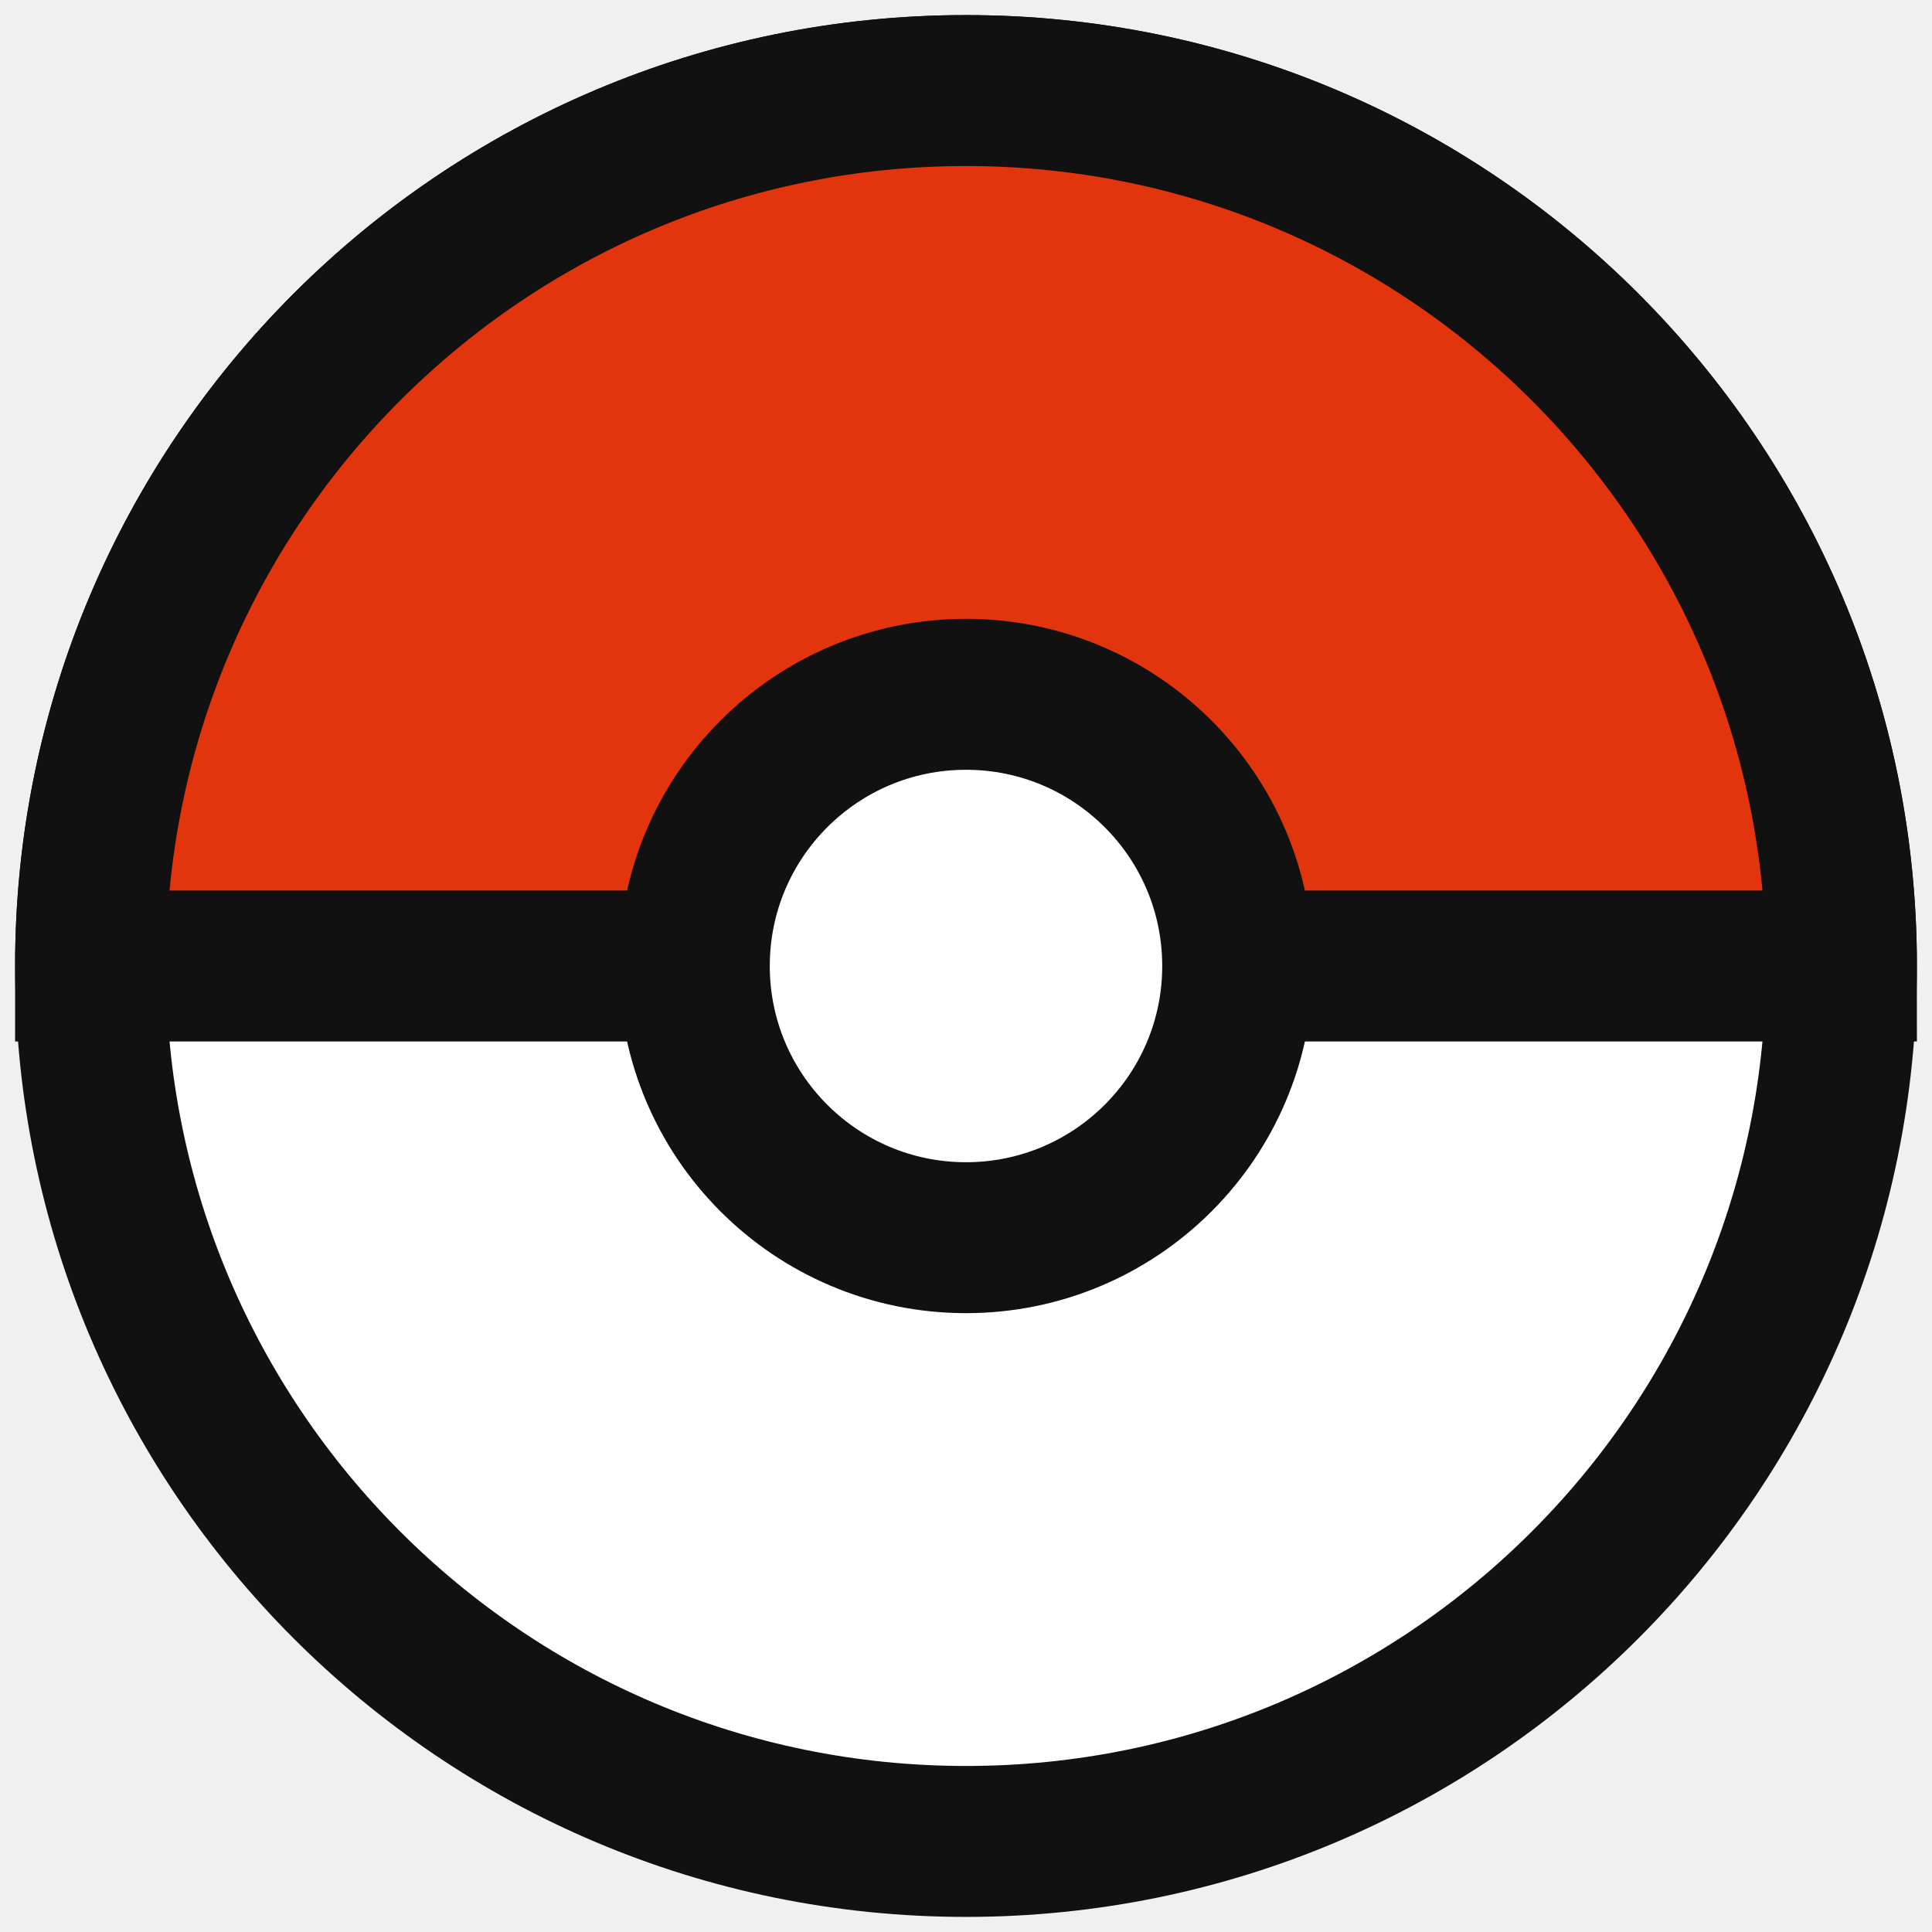
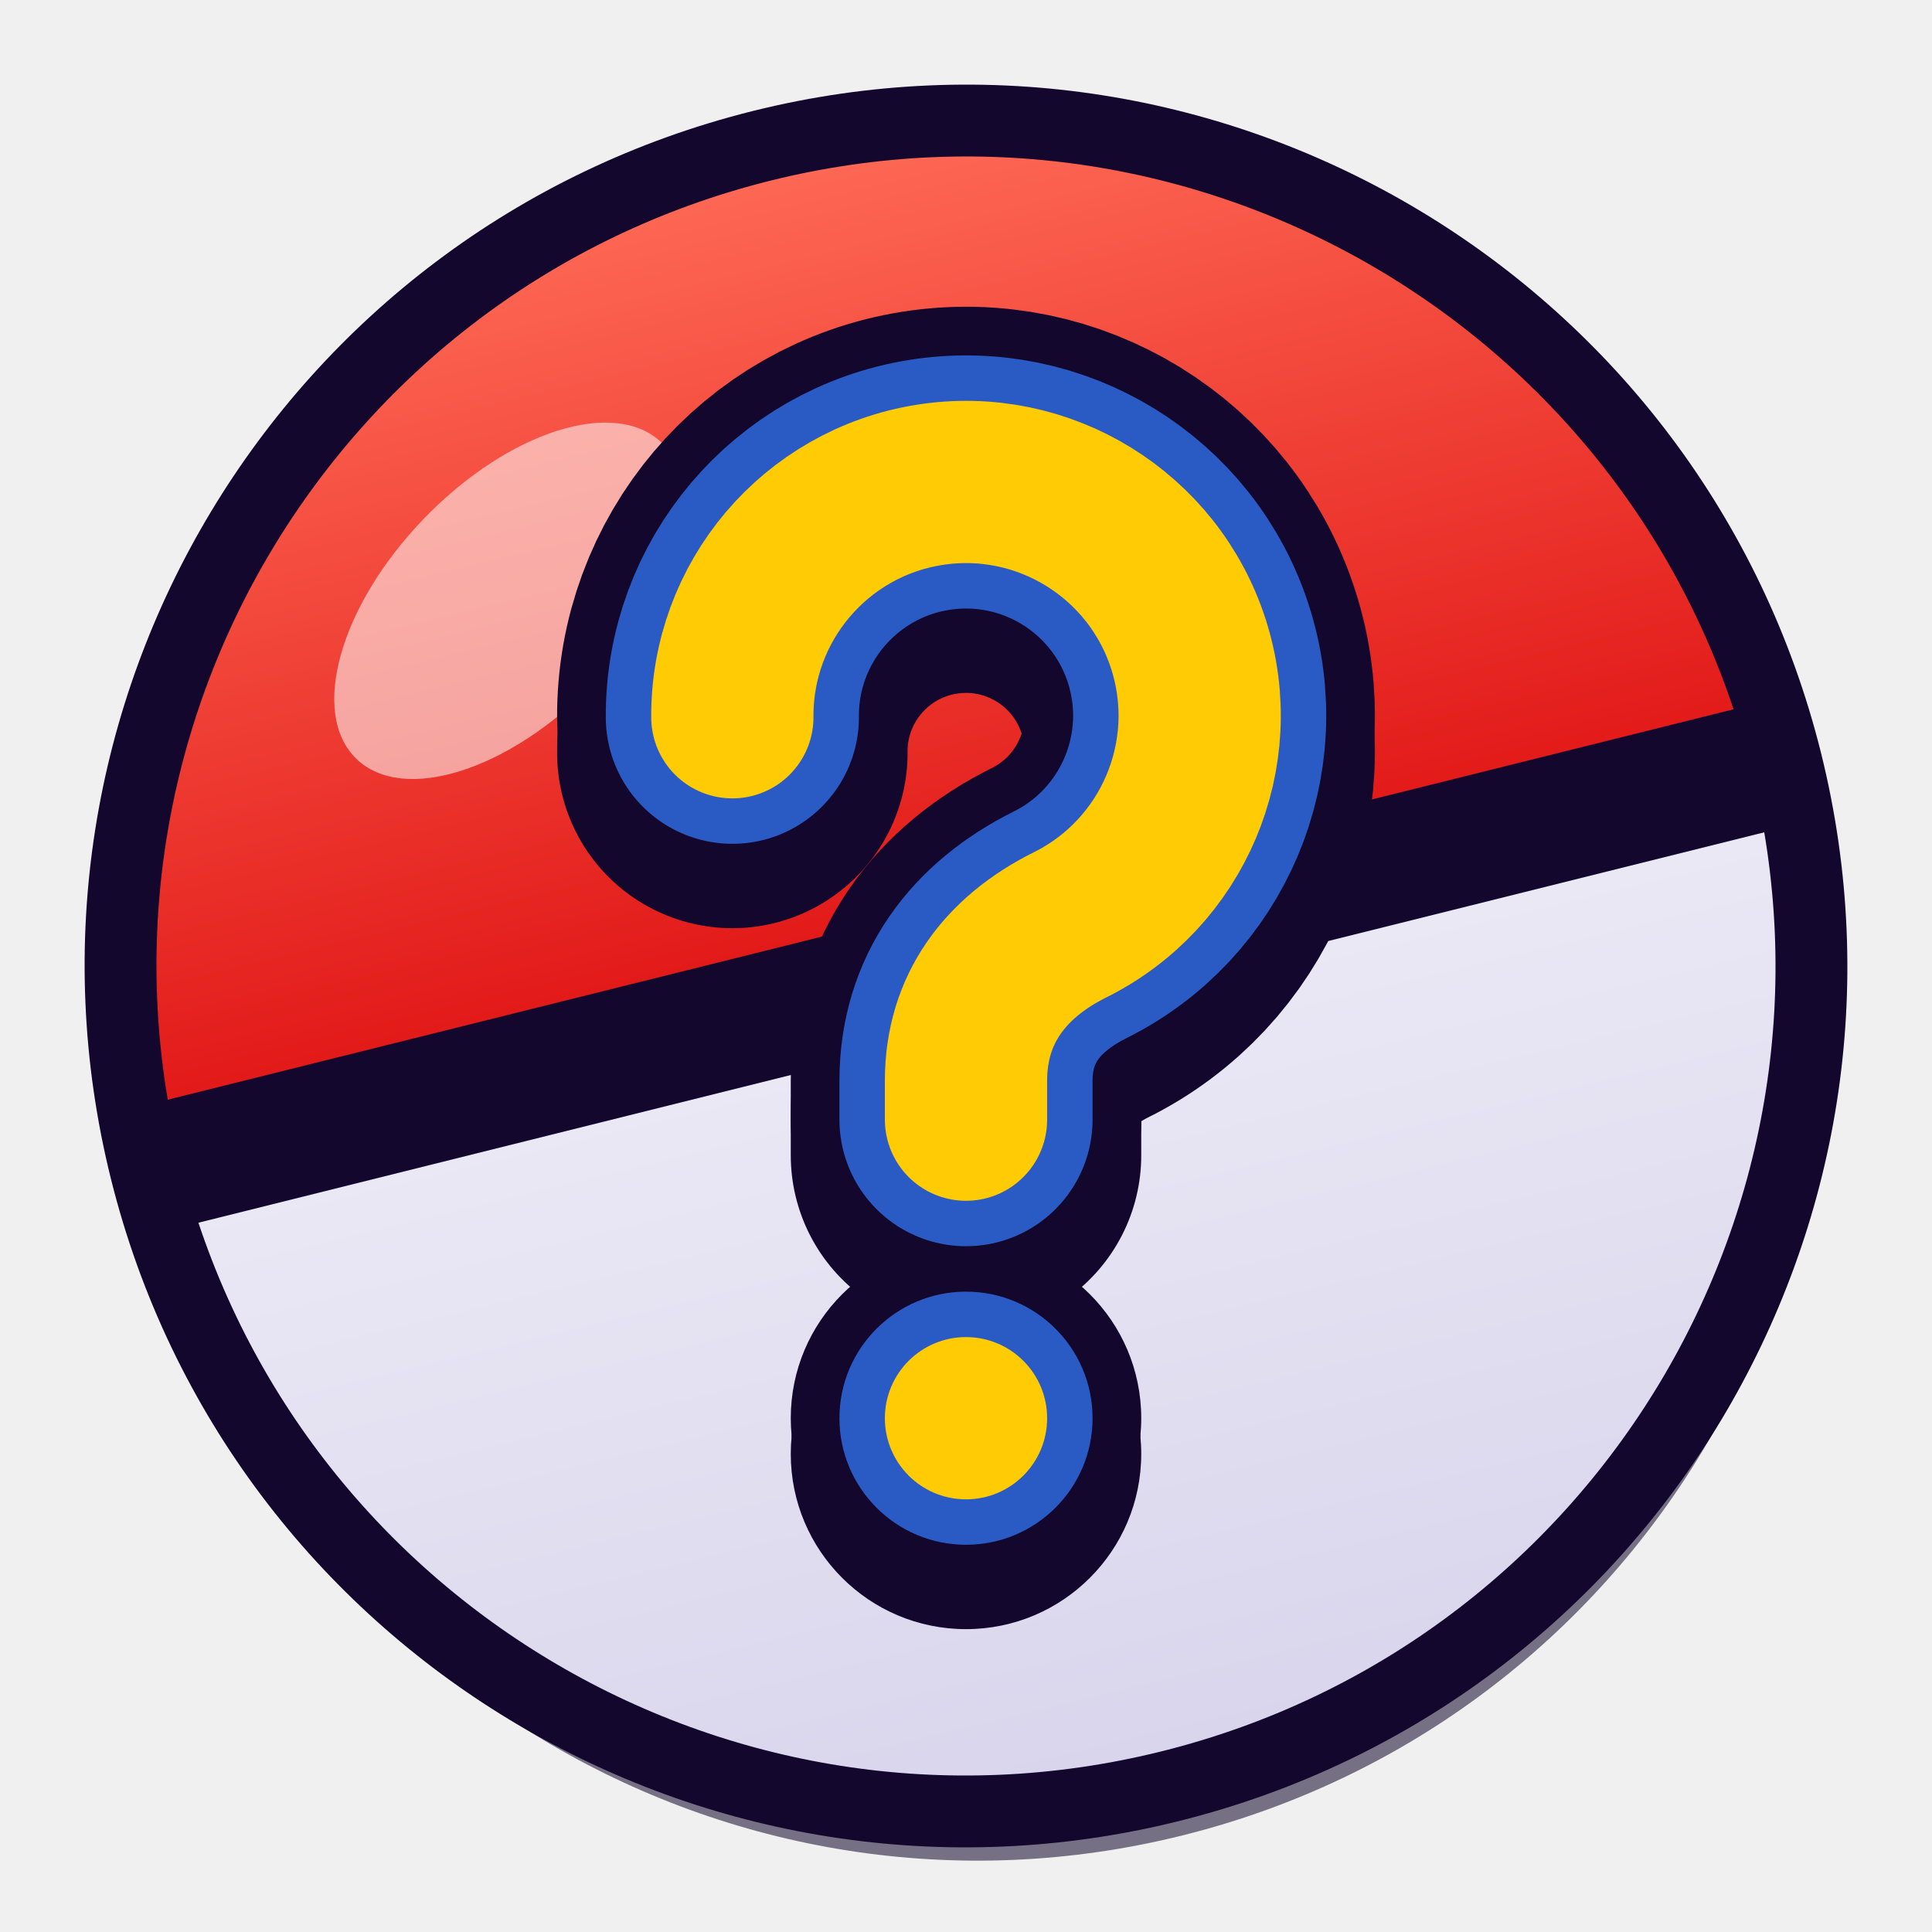
<svg xmlns="http://www.w3.org/2000/svg" viewBox="0 0 64 64">
-   <circle cx="32" cy="32" r="29" fill="#fff" stroke="#111" stroke-width="5" />
-   <path d="M3 32a29 29 0 0 1 58 0z" fill="#e3350d" stroke="#111" stroke-width="5" />
-   <circle cx="32" cy="32" r="9" fill="#fff" stroke="#111" stroke-width="5" />
+   <defs>
+     <radialGradient id="sky" cx="50%" cy="42%" r="72%">
+       <stop offset="0" stop-color="#5b2a8c" />
+       <stop offset="0.5" stop-color="#2a1260" />
+       <stop offset="1" stop-color="#0a0420" />
+     </radialGradient>
+     <radialGradient id="glow" cx="50%" cy="50%" r="50%">
+       <stop offset="0" stop-color="#ffd23f" stop-opacity="0.95" />
+       <stop offset="0.55" stop-color="#ff8a1f" stop-opacity="0.5" />
+       <stop offset="1" stop-color="#ff8a1f" stop-opacity="0" />
+     </radialGradient>
+     <radialGradient id="rayFade" gradientUnits="userSpaceOnUse" cx="256" cy="260" r="380">
+       <stop offset="0" stop-color="#ffb627" stop-opacity="0.55" />
+       <stop offset="0.7" stop-color="#ff8a1f" stop-opacity="0.18" />
+       <stop offset="1" stop-color="#ff8a1f" stop-opacity="0" />
+     </radialGradient>
+     <mask id="crescent">
+       <rect width="512" height="512" fill="#fff" />
+       <circle cx="432" cy="80" r="36" fill="#000" />
+     </mask>
+     <linearGradient id="red" x1="0" y1="0" x2="0" y2="1">
+       <stop offset="0" stop-color="#ff6b57" />
+       <stop offset="1" stop-color="#e01414" />
+     </linearGradient>
+     <linearGradient id="white" x1="0" y1="0" x2="0" y2="1">
+       <stop offset="0" stop-color="#ffffff" />
+       <stop offset="1" stop-color="#d8d4ec" />
+     </linearGradient>
+   </defs>
+   <g transform="rotate(-14 32 32)">
+     <circle cx="32" cy="33.68" r="28" fill="#13072d" opacity="0.55" />
+     <circle cx="32" cy="32" r="28" fill="url(#white)" />
+     <path d="M4 32A28 28 0 0 1 60 32Z" fill="url(#red)" />
+     <ellipse cx="20.24" cy="16.6" rx="7.28" ry="3.92" transform="rotate(-32 20.24 16.6)" fill="#fff" opacity="0.55" />
+     <rect x="4" y="29.9" width="56" height="4.2" fill="#13072d" />
+     <circle cx="32" cy="32" r="28" fill="none" stroke="#13072d" stroke-width="2.38" />
+   </g>
+   <g transform="translate(6.2 5.27) scale(2.15)" fill="none" stroke-linecap="round" stroke-linejoin="round">
+     <path d="M8.4 8.6a3.6 3.6 0 1 1 5.2 3.2c-1 .5-1.6 1.3-1.6 2.4v.6" stroke="#13072d" stroke-width="5.4" transform="translate(0 .55)" />
+     <circle cx="12" cy="19.4" r="2.7" fill="#13072d" transform="translate(0 .55)" />
+     <path d="M8.4 8.6a3.6 3.6 0 1 1 5.2 3.2c-1 .5-1.6 1.3-1.6 2.4v.6" stroke="#13072d" stroke-width="5.4" />
+     <circle cx="12" cy="19.4" r="2.7" fill="#13072d" />
+     <path d="M8.4 8.6a3.6 3.6 0 1 1 5.2 3.2c-1 .5-1.6 1.3-1.6 2.4v.6" stroke="#2a5bc4" stroke-width="3.9" />
+     <circle cx="12" cy="19.4" r="1.95" fill="#2a5bc4" />
+     <path d="M8.4 8.6a3.6 3.6 0 1 1 5.2 3.2c-1 .5-1.6 1.3-1.6 2.4v.6" stroke="#ffcb05" stroke-width="2.5" />
+     <circle cx="12" cy="19.4" r="1.25" fill="#ffcb05" />
+   </g>
</svg>
